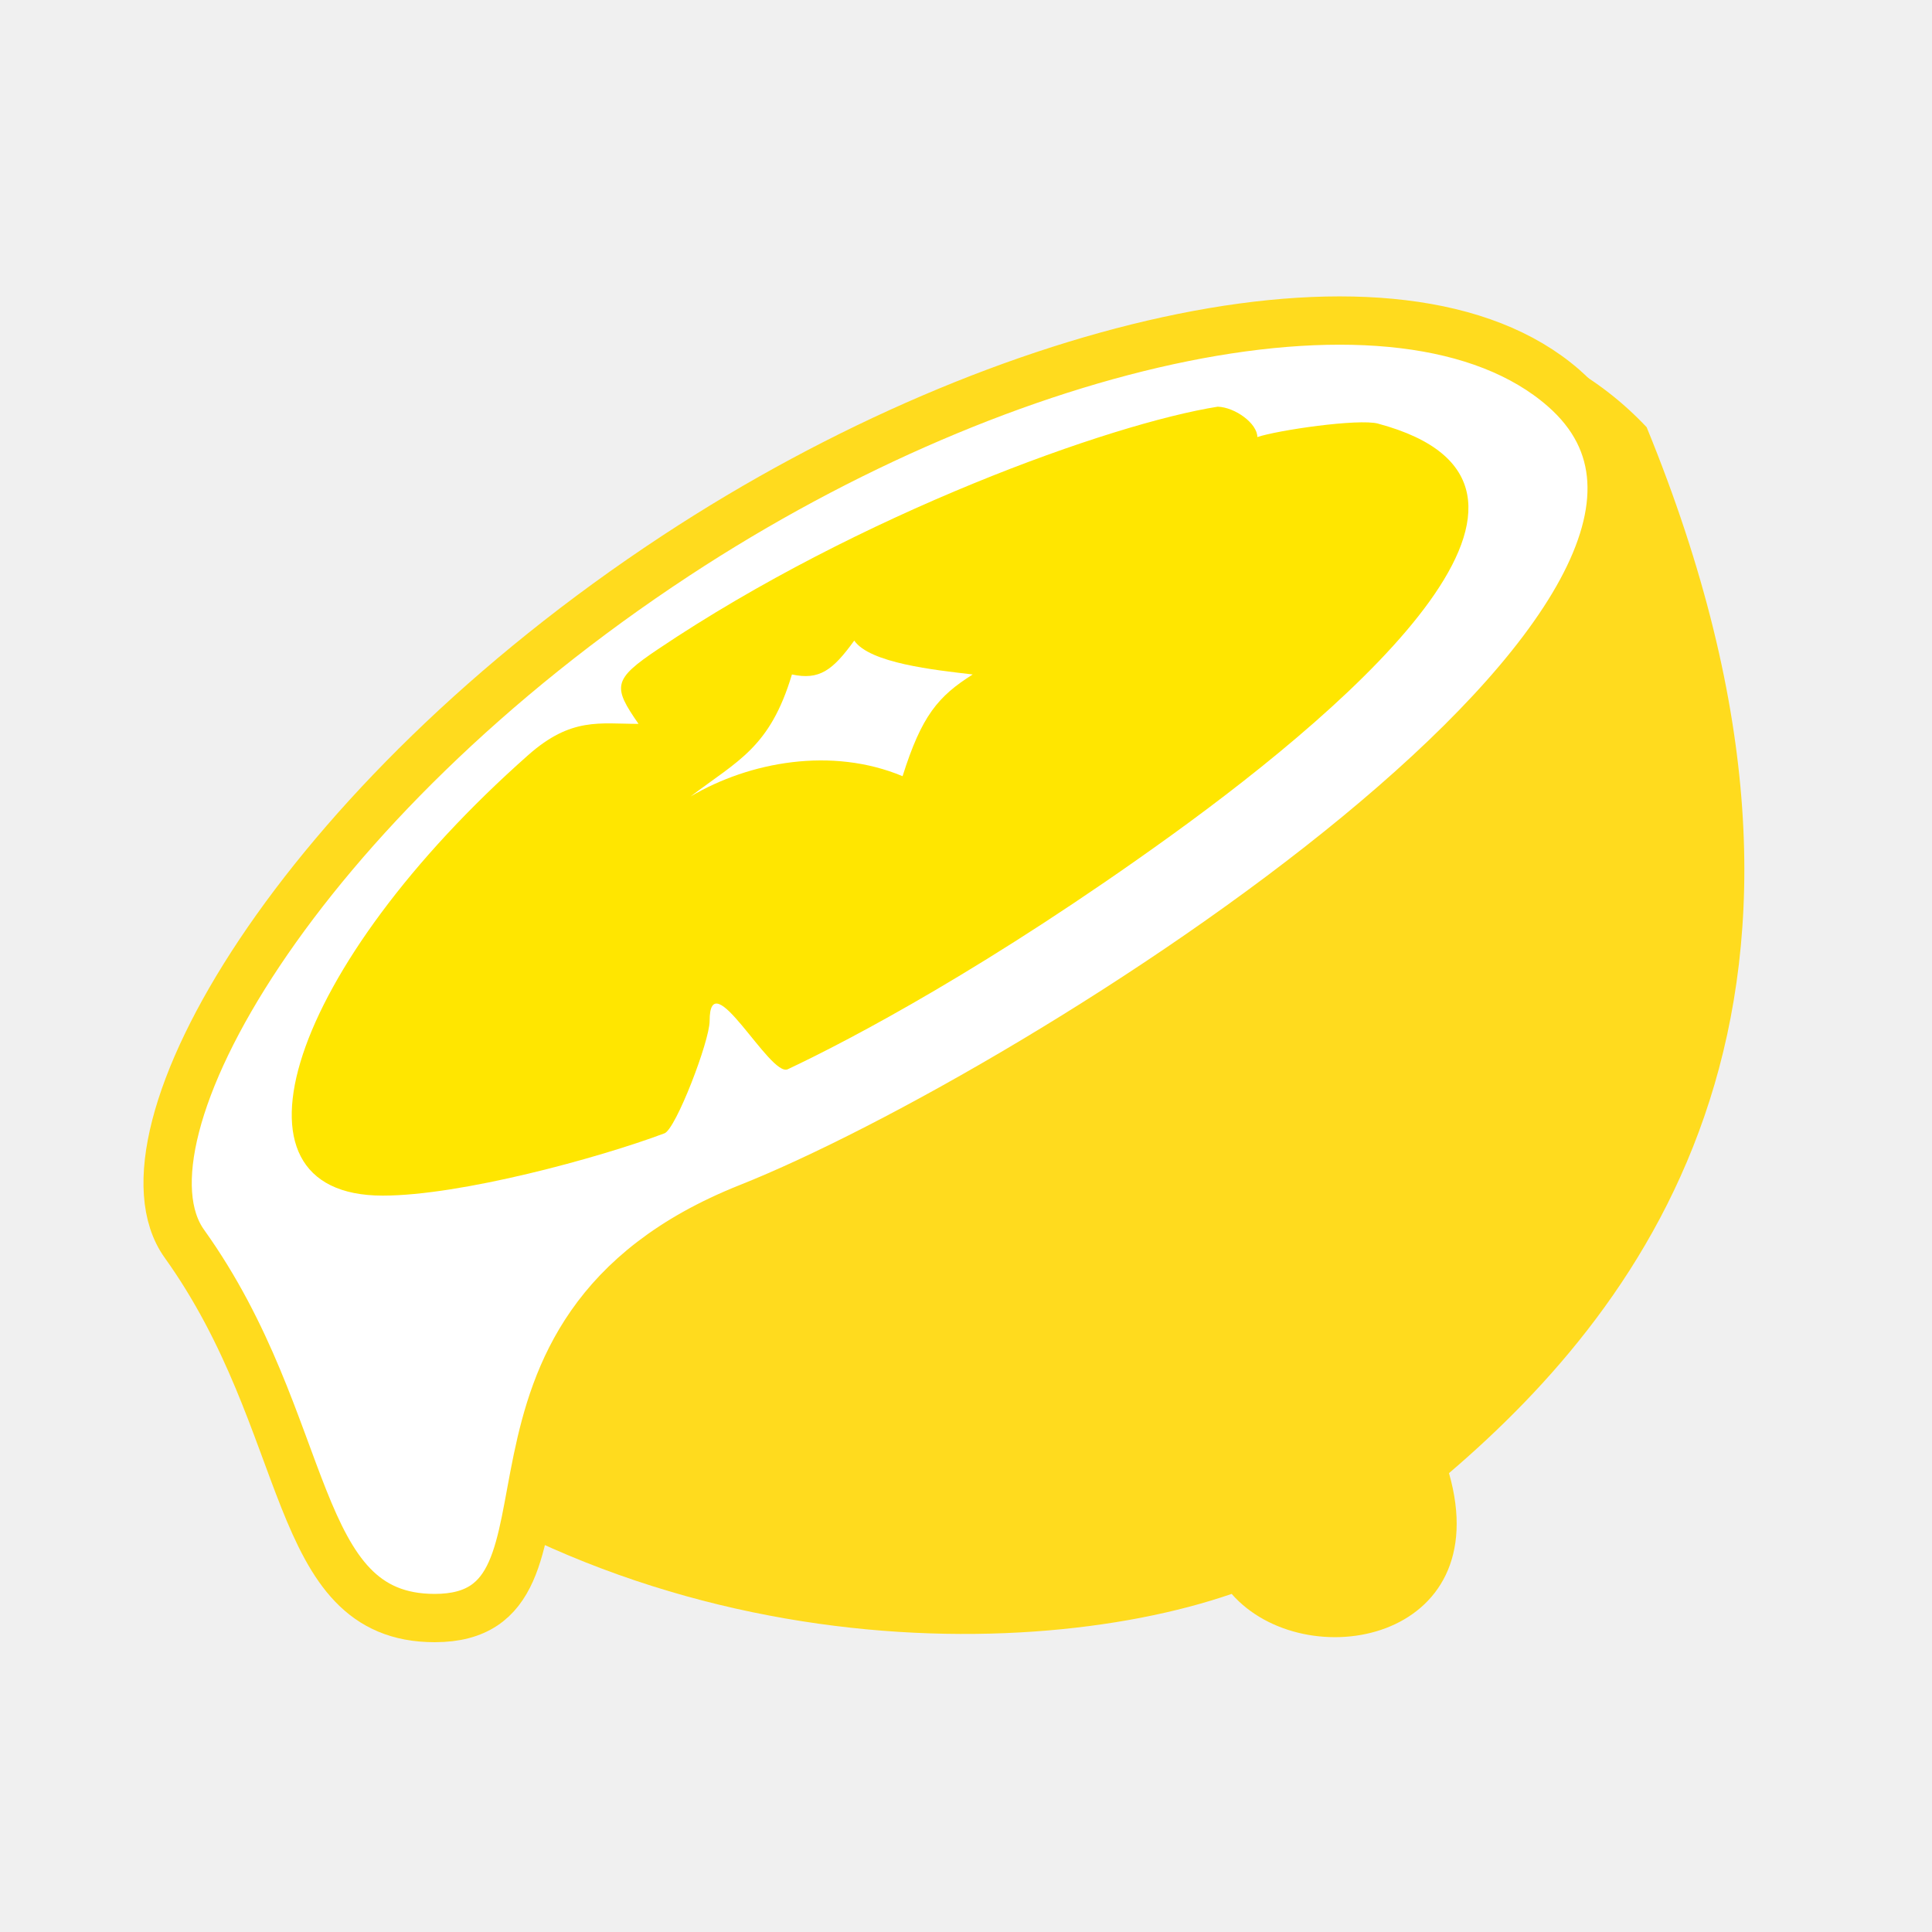
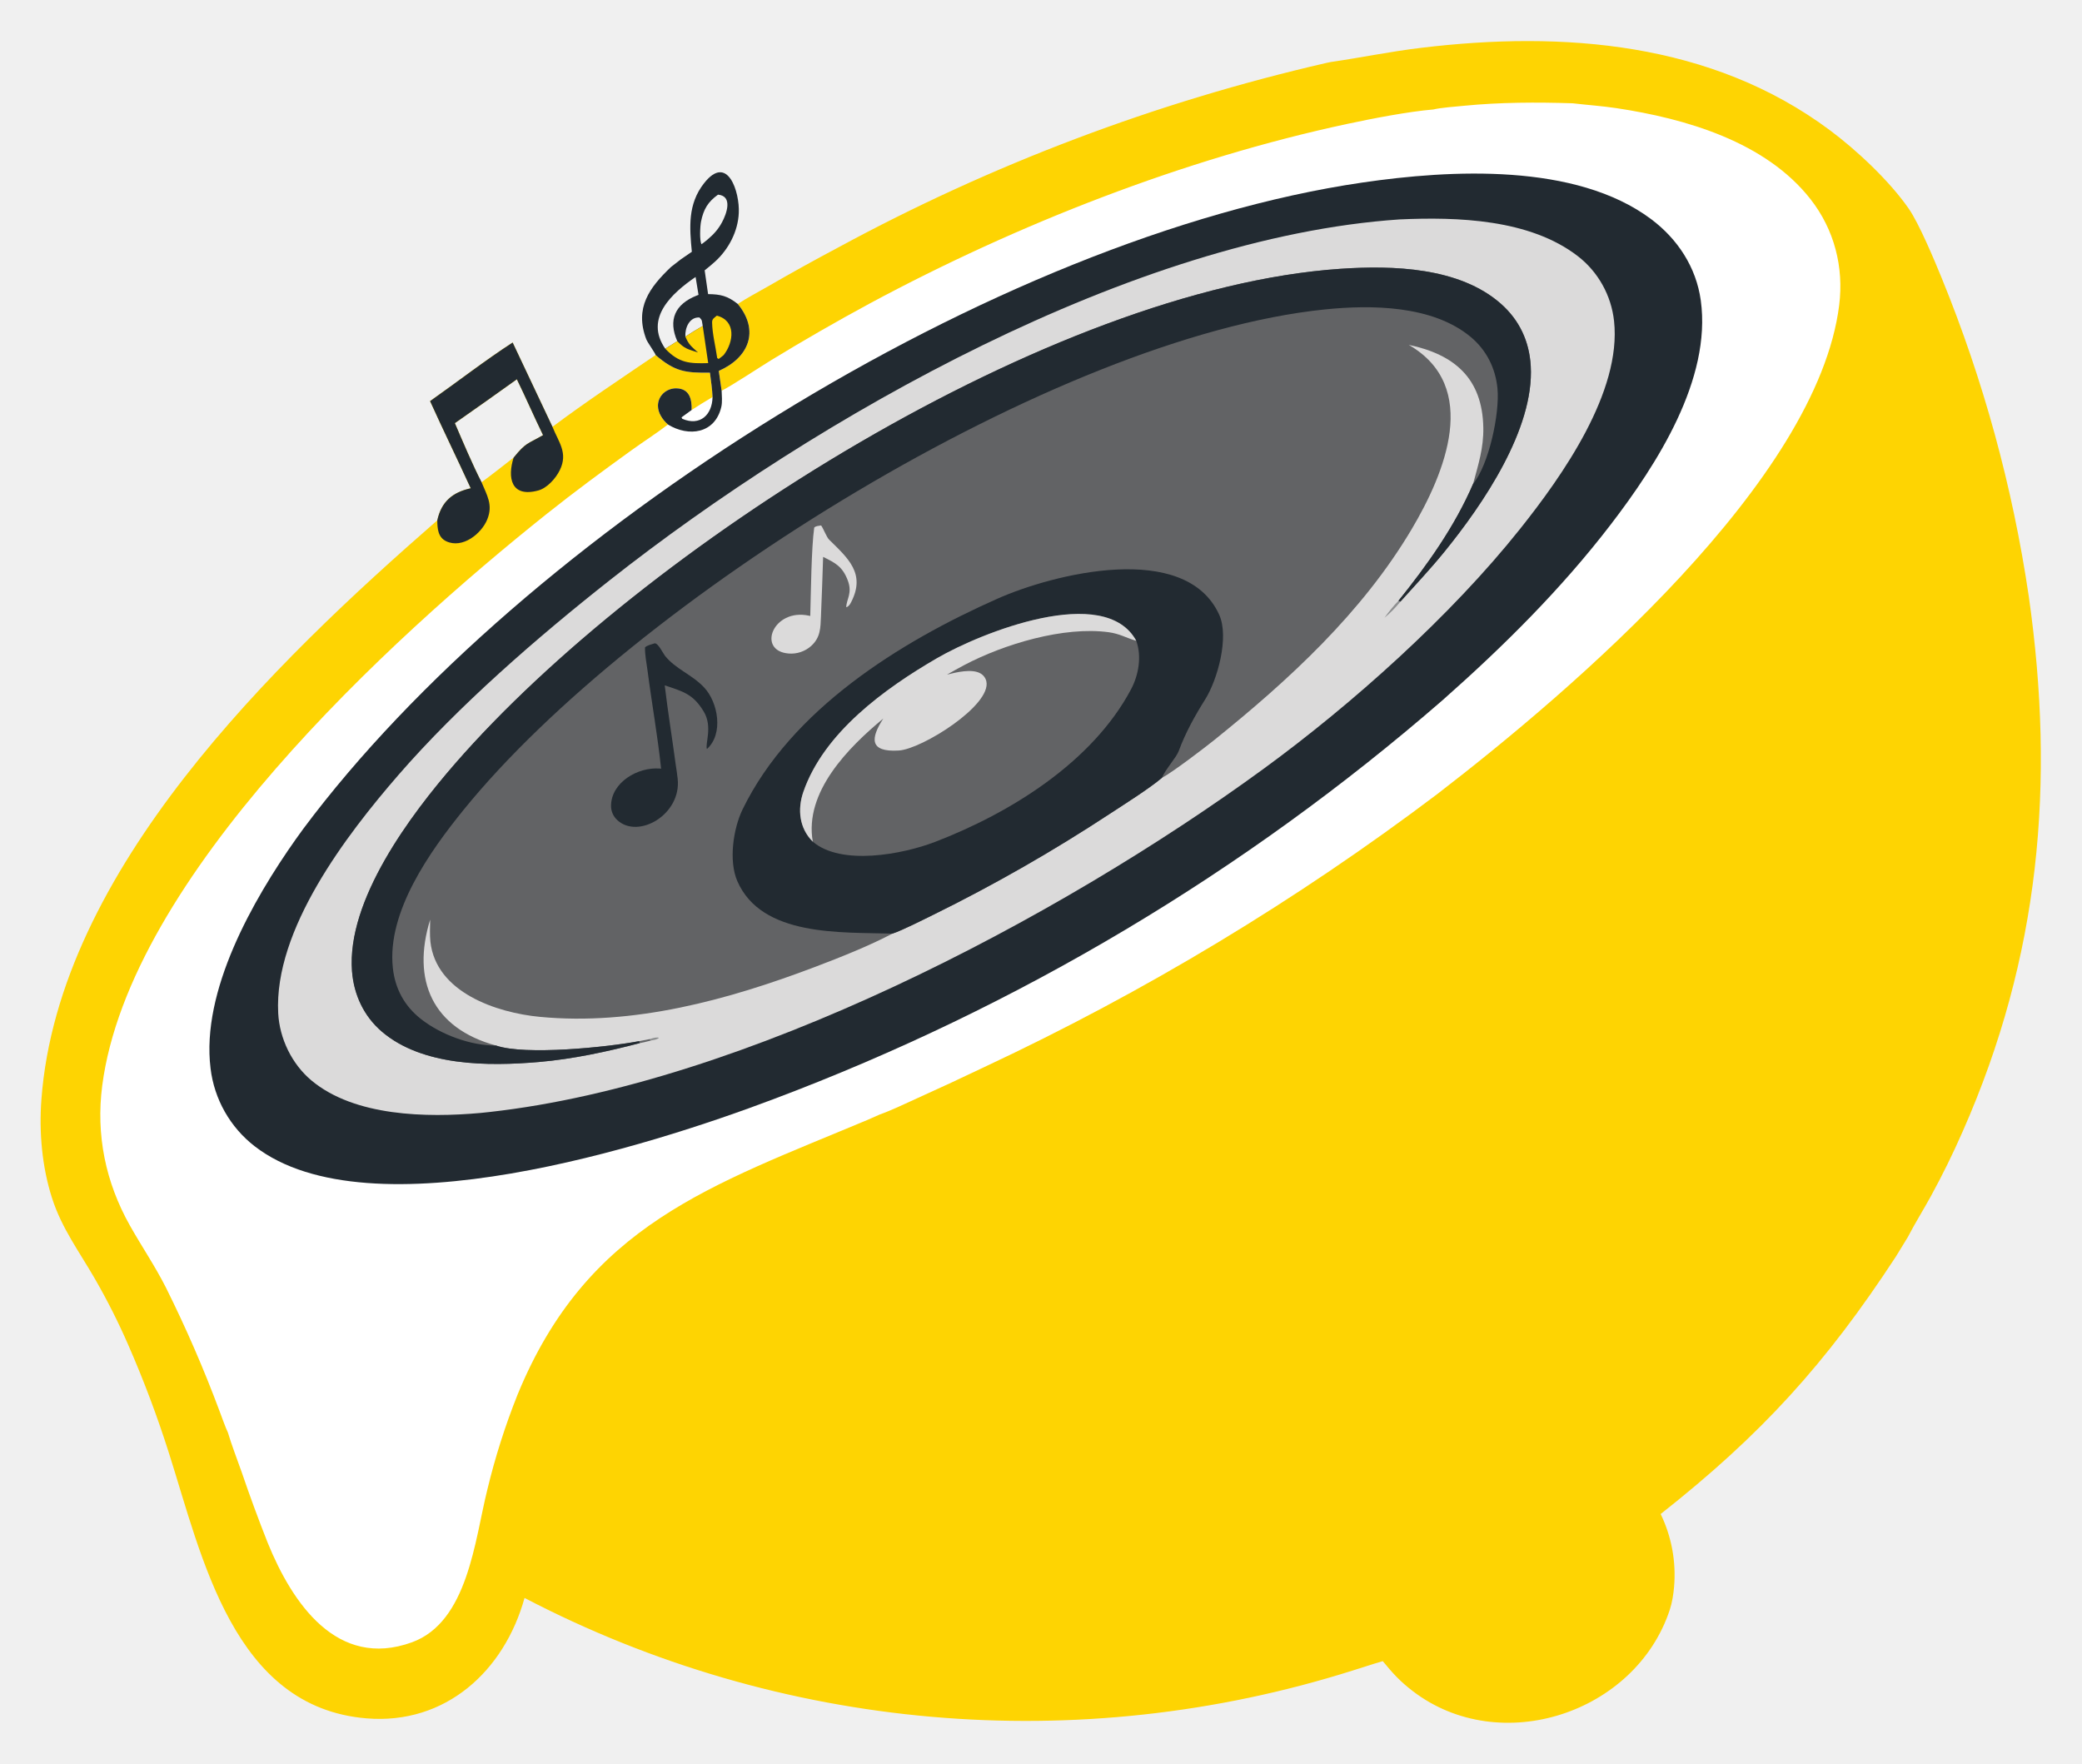
- <svg xmlns="http://www.w3.org/2000/svg" width="40" height="40" fill="none">
-   <path d="M34.092 8.845C38.929 20.652 34.092 27 30 30.5c1 3.5-2.986 4.222-4.5 2.5-4.457 1.537-13.512 1.487-20-5C2 24.5 4.73 16.714 14 11.5c8-4.5 16-7 20.092-2.655Z" fill="#FFDB1E" />
-   <path d="M14 11.5c6.848-4.497 15.025-6.38 18.368-3.47C37.5 12.5 21.5 22.612 15.5 25c-6.5 2.587-3 8.5-6.5 8.5-3 0-2.5-4-5.183-7.75C2.232 23.535 6.16 16.648 14 11.5Z" fill="#fff" stroke="#FFDB1E" />
-   <path d="M28.535 8.772c4.645 1.25-.365 5.695-4.303 8.536-3.732 2.692-6.606 4.21-7.923 4.83-.366.173-1.617-2.252-1.617-1 0 .417-.7 2.238-.934 2.326-1.365.512-4.223 1.29-5.835 1.29-3.491 0-1.923-4.754 3.014-9.122.892-.789 1.478-.645 2.283-.645-.537-.773-.534-.917.403-1.546C17.79 10.64 23 8.77 25.212 8.42c.366.014.82.35.82.629.41-.14 2.095-.388 2.503-.278Z" fill="#FFE600" />
-   <path d="M14.297 16.49c.985-.747 1.644-1.01 2.099-2.526.566.121.841-.08 1.29-.701.324.466 1.657.608 2.453.701-.715.451-1.057.852-1.452 2.106-1.464-.611-3.167-.302-4.39.42Z" fill="#fff" />
+ <svg xmlns="http://www.w3.org/2000/svg" version="1.2" viewBox="0 0 1992 1686.667" width="1992" height="1687">
+   <style>
+   .s0 {
+     fill: #ffffff;
+   }
+   .s1 {
+     fill: #fed402;
+   }
+   .s2 {
+     fill: #222a31;
+   }
+   .s3 {
+     fill: #dbdada;
+   }
+   .s4 {
+     fill: #626365;
+   }
+   .s5 {
+     fill: #8d8f90;
+   }
+   </style>
+   <path id="Shape 1" fill-rule="evenodd" class="s0" d="m766.5 290.63c4.33-9.63 13.54-18.14 20.46-25.91 26.5-29.79 40.47-12.53 75.1-24.54 20.6-7.14 39.81-21.28 60.5-29.27 43.45-16.77 89.05-28.57 133.49-42.48 28.37-8.88 54.88-23.66 83.21-32.65 27.05-8.59 56.44-12.7 82.82-22.81 10.37-3.98 19.02-11.6 29.37-15.69 10.42-4.11 21.5-2.67 31.98-7.27 11.3-4.95 21.01-11.22 33.07-13.25 28.51-4.79 118.76 15.35 154.04 18.52 31.18 2.79 29.75-17.15 37.23-16.57 22.01 1.72 43.78 9.58 65.23 14.38 24.36 5.44 50.09 8.03 73.9 15.42 55.11 17.11 133.55 64.59 161.03 115.92 15.74 29.4 13.27 73.72 19.23 105.91 7.55 40.79 30.15 106.81 17.21 147.42-9.76 30.65-62.9 83.41-86.13 106.28-48.97 48.24-99.14 100.38-155.71 139.8-36.01 25.1-80.71 37.66-120.05 56.52-21.28 10.2-45 20.21-64.1 34.3-57.04 42.11-108.14 94.14-171.41 127.85-53.08 28.27-112.77 34.7-167.9 57.26-78.56 32.15-147.07 85.73-221.57 125.82-29.02 15.62-59.12 30.3-90.4 40.91-17.36 5.9-33.44 8.3-49.02 18.06-43.06 26.99-78.49 61.7-118.61 92.26-27.14 20.69-58.96 34.06-81.06 61.1-12.71 15.56-45.23 67.01-50.67 85.31-4.1 13.79 2.7 66.43 0.7 87.38-1.34 14.05-13.28 20.81-21.4 31.2-32.82 41.97-33.04 44.54-94.93 55.12-18.79 3.21-44.29 2.23-61.83-7.49-24.05-13.33-32.17-68.49-41.65-91.75-10.45-25.66-32.89-45.83-43.85-71.27-7.3-16.94-14.79-34.27-20-52-4.62-15.71-5.64-32.48-12.67-47.46-6.68-14.2-19.02-25.21-25.8-38.99-12.45-25.28-18.61-50.72-29.41-76.48-6.86-16.35-20.26-28.41-27.14-43.85-13.45-30.17-21.29-71.35-23.17-103.96-1.04-18.09 5.4-36.51 9.36-53.96 13.91-61.38 30.01-121.3 65.77-173.97 15.98-23.54 38.77-39.49 56.94-60.67 16.57-19.33 26.41-44.79 41.76-65.19 14.18-18.83 33.7-33.43 48.92-51.41 9.1-10.75 16.03-23.22 26.1-33.27 42.63-42.54 94.6-78.07 143.42-113.03 13.54-9.7 29.46-17.25 42.36-27.66 19.92-16.09 32.11-39.99 52.84-56.16 40.69-31.74 85.08-58.65 126.17-89.91 15.4-11.72 32.15-22.4 47.15-34.5 4.81-3.87 7.96-10.57 12.68-14 12.15-8.82 24.15-10.34 39.07-13.59 2.05-0.44 8.3 0.17 9.37-1.74" />
+   <g id="Layer 1">
+     <path class="s1" d="m1272.93 59.22c29.75-4.32 56.13-9.94 87.04-13.66 135.74-16.35 277.53-5.48 390.67 78.74 25.8 19.2 57 48.44 75.47 74.98 10 14.36 24.66 49.47 31.53 66.25 40.01 97.89 68.03 200.26 83.45 304.88 25.5 179.04 10.56 344.67-63.11 511.58-9.32 21.3-19.58 42.19-30.75 62.58-6.87 12.53-15.5 26.39-21.83 38.71l-11.51 18.79c-67.05 102.55-128.78 170.37-225.02 246.23 10.47 21.63 14.9 45.68 12.85 69.62-0.6 7.12-1.91 15.3-4.14 22.06-32.68 98.94-162.16 141.71-245.78 77.81-12.37-9.45-19.14-17.03-28.8-28.74-9.42 2.72-19.26 6.04-28.69 8.95-262.87 83.11-548.02 58.13-792.44-69.42-19.4 70.02-75.66 121.46-151.22 115.21-127.57-10.55-157.26-154.29-188.98-253.7-11.07-34.9-23.95-69.19-38.6-102.75-9.58-22.04-20.4-43.52-32.42-64.33-14.92-25.88-31.56-48.09-40.8-76.76-9.68-30.07-12.57-63.2-10.23-94.62 16.36-219.24 222.52-417.7 378.76-553.97 3.94-17.98 14.54-26.81 31.98-30.71-12.75-27.88-26.29-55.57-38.88-83.37 25.61-18.02 52.99-39.23 79.01-56.04l38.11 80.65c30.36-22.84 67.29-47.37 98.68-68.68-0.18-1.58-7.78-12.08-8.92-15.06-11.5-30.08 3.09-49.61 23.61-69.18l9.47-7.35 10.5-7.21c-2.27-23.49-3.97-45.53 11.56-65.43 22.74-29.13 34.34 8.64 33.35 28.25-0.76 17.68-9.63 34.56-22.48 46.39q-4.92 4.46-10.16 8.54l3.27 22.75c11.95 0.14 18.59 1.67 28.42 9.43 7.8-5.21 21.17-12.38 29.57-17.2q32.74-18.94 66.16-36.66c147.07-79.76 304.29-139.22 467.34-176.73zm-582.49 314.41l-2.73-18.95c28.85-12.66 39.26-38.39 18.19-64.04-9.83-7.76-16.47-9.29-28.42-9.43l-3.27-22.76q5.24-4.07 10.16-8.53c12.85-11.83 21.72-28.71 22.48-46.4 0.99-19.61-10.61-57.37-33.35-28.24-15.53 19.9-13.83 41.94-11.56 65.43l-10.5 7.21-9.47 7.35c-20.52 19.57-35.11 39.09-23.61 69.17 1.14 2.99 8.74 13.49 8.92 15.06 18.4 15.89 28.66 17.21 51.97 16.85 0.95 7.5 2.21 15.9 2.5 23.36q-10.18 5.92-20.03 12.38c0.32-10.28-1.93-20.49-14.64-20.75-4.67-0.09-9.2 1.67-12.58 4.89-3.19 3.08-4.99 7.33-4.99 11.76 0 7.07 4.52 13.45 9.57 17.99-11.25 8.6-23.26 16.25-34.75 24.52-27.47 19.77-54.87 39.97-81.33 61.06-150.63 120.04-399.3 348.11-425.17 546.78-6.16 47.27 3.12 92.5 26.45 133.95 11.2 19.9 24 38.68 34.33 59.09 19.26 38.62 36.46 78.24 51.53 118.68 1.92 5.02 5.75 15.93 7.93 20.31 3.25 11.12 9.16 26.47 13.1 37.66q11.63 34.15 24.92 67.69c23.48 57.79 66.35 121.26 137.97 95.33 53.65-19.43 60.16-97.79 72.12-145.72 7.45-31.04 17.13-61.5 28.97-91.15 66.77-162.75 184.98-200.06 334.99-262.99l11.8-5.21c10.19-3.52 26.03-11.1 36-15.63q32.21-14.52 64.06-29.77c153.12-71.69 298.31-159.21 433.21-261.11 129.78-99.91 363.44-299.72 384.47-467.64 4.57-36.53-4.69-72.4-27.44-101.46-43.02-54.94-119.4-77.09-185.65-87.07-13.91-2.09-27.99-3.01-41.96-4.66-34.53-1.09-69.49-1-103.87 2.38-7.11 0.7-22.79 1.86-29.3 3.54-23.95 1.98-58.75 8.75-82.27 13.78-156.48 33.48-315.98 96.05-456.77 171.68q-48 25.94-94.56 54.37c-8.96 5.46-40.01 25.85-47.42 29.24zm-170.87 42.49c-8.64-17.76-16.51-35.93-25.05-53.43q-29.53 21.16-59.31 41.97c7.2 16.79 17.09 40.18 25.53 56.52 10.24-7.46 20.64-15.76 30.69-23.56 11.94-14.73 13.09-12.76 28.14-21.5z" />
+     <path class="s2" d="m290.27 792.63c211.01-282.91 662.22-566.74 1013.17-618.15 84.56-12.39 204.19-18.9 276.24 34.95 25.46 19.03 43.2 46.09 47.58 77.81 10.44 75.54-42.03 156.85-86.04 214.27-47.3 61.71-102.7 116.65-160.85 168.06-189.16 164.4-406.12 293.74-640.7 381.97-117.6 44.44-386.13 129.96-495.98 44.94-23.51-18.19-38.73-45.06-42.24-74.58-9.13-73.94 40.39-160.94 81.61-219.28z" />
+     <path class="s3" d="m1338.99 209.75c55.64-2.51 124.59-0.33 170.55 35.09 19.5 15.02 32.07 37.61 34.74 62.09 7.4 67.83-49.62 148.37-90.17 199.23-65.95 82.75-159.9 167.01-245.69 229.59-197.34 143.93-496.47 300.8-739.69 327.9q-4.54 0.55-9.09 0.96c-51.43 4.6-120.4 3.39-161.66-31.1-18.72-15.65-30.53-40.07-31.8-64.35-4.21-79.94 65.23-170.51 114.94-227.82 57.53-66.33 133.25-131.99 202.11-186.3 198.66-156.69 501.41-328.11 755.76-345.29z" />
+     <path class="s4" d="m612.11 997.79c-31.56 8.24-64.04 15.27-96.59 18.07-48.45 4.16-111.36 4.12-150.22-29.11-17.19-14.69-26.78-35.32-28.5-57.72-5.22-68.04 55.9-149.52 98.49-198.5 179.97-206.97 570.19-454.7 847.13-473.53 50.3-3.41 113.99-1.55 153.62 33.46 17.74 15.67 27.2 36.02 28.54 59.6 3.43 60.31-45.87 132.45-82.72 177.79-13.36 16.43-27.89 31.82-42.01 47.58l-1.99-0.65c27.75-34.45 54.04-71.35 71.59-112.14 5.03-18.66 10.1-34.21 9.74-53.74-0.87-47.43-27.98-70.02-71.33-79.14 69.01 39.91 34.49 122.92 2.77 176.37-47.43 79.92-117.44 144.3-189.28 202.02-9.69 7.74-39.25 30.35-49.7 35.88-11.91 10.15-35.9 25.25-49.57 34.21-54.34 35.74-110.84 68.07-169.19 96.8-9.95 4.85-29.51 14.84-39.04 17.99-22.66 11.89-50.03 22.76-73.96 31.83-83.26 31.56-173.66 56.4-263.53 47.79-41.13-3.94-99.17-23.2-104.57-71.94-0.71-6.48-0.32-14.54-0.21-21.11-17.96 58.12 2.22 103.98 62.99 120.5 27.9 9.66 107.2 1.52 137.13-4.23z" />
+     <path class="s2" d="m853.85 893.03c-48.95-1.49-125.17 3.23-148.41-50.26-8.44-19.42-3.89-50.31 5.14-68.8 46.54-95.27 149.89-159.76 243.8-201.39 52.88-23.53 179.69-55.83 212.09 15.31 9.79 21.5-1.6 62.3-13.41 81.09-9.61 15.31-18.82 31.75-25.24 49.26-2.29 6.31-12.61 17.33-16.17 25.79-11.91 10.15-35.9 25.25-49.57 34.21-54.34 35.74-110.85 68.07-169.19 96.8-9.95 4.85-29.51 14.84-39.04 17.99z" />
+     <path class="s4" d="m777.66 805.07c-12.92-12.8-14.82-30.79-9.09-47.5 19.65-56.91 77.93-99.02 128.02-128.1 41.9-24.32 160.42-71.92 190.54-16.61 5.35 14.8 2.36 32.62-5.01 46.49-37.09 69.79-115.72 118.4-187.71 146.01-30.65 11.75-89.35 23.03-116.75-0.29z" />
+     <path class="s3" d="m777.66 805.07c-12.92-12.8-14.82-30.79-9.09-47.5 19.65-56.91 77.93-99.02 128.02-128.1 41.9-24.32 160.42-71.92 190.54-16.61l-1.28-0.36c-8.44-2.51-14.72-6.4-25.06-7.81-42.95-5.86-100.13 11.3-138.36 31.49q-8.26 4.41-16.38 9.07c8.72-2.21 23.86-5.93 32.09-1.12 2.82 1.62 4.84 4.33 5.57 7.5 5.16 22.95-61.66 64.85-83.74 66.22-28.68 1.77-26.94-11.9-14.89-30.55-33.31 27.57-75.8 70.21-67.42 117.77z" />
+     <path class="s2" d="m612.11 997.79c-31.56 8.24-64.04 15.27-96.59 18.07-48.45 4.16-111.36 4.12-150.22-29.11-17.19-14.69-26.78-35.32-28.5-57.72-5.22-68.04 55.9-149.52 98.49-198.5 179.97-206.97 570.19-454.7 847.13-473.53 50.3-3.41 113.99-1.55 153.62 33.46 17.74 15.67 27.2 36.02 28.54 59.6 3.43 60.31-45.87 132.45-82.72 177.79-13.36 16.43-27.89 31.82-42.01 47.58l-1.99-0.65c27.75-34.45 54.04-71.35 71.59-112.14 15.01-18.03 25.54-67.19 23.3-91.01-1.84-19.59-10.62-37.04-25.82-49.61-36.41-30.11-94.67-30.75-139.57-26.13-257.27 26.44-660.99 277.92-823.82 478.74-32.22 39.73-73.44 97.67-67.69 151.12 2.15 20.08 11.13 36.6 27.03 49.07 18.9 14.83 47.6 25.47 71.69 25.28 27.91 9.66 107.2 1.52 137.13-4.23z" />
+     <path class="s2" d="m626.31 615.32c3.34-0.4 7.66 8.86 9.96 11.97 10.43 12.9 25.41 17.57 37.31 30.12 13.53 14.26 18.89 44.62 2.79 59-1.96-4.82 5.71-21.27-3.03-35.79-10.21-16.97-19.94-19.25-37.35-25.11 2.99 25.21 7.15 50.67 10.53 75.92q1.07 6.7 1.86 13.44c3.73 34.21-37.66 58.07-57.74 39.6-3.94-3.6-6.14-8.72-6.02-14.06 0.47-22.24 25.62-36.85 46.42-35.31l1.48 0.12c-3.25-31.21-8.92-62.52-12.95-93.66-0.95-7.32-2.6-14.98-2.44-22.35 1.84-1.95 6.37-2.99 9.18-3.89z" />
+     <path class="s3" d="m785.63 502.53c2.5 3.57 5.17 11.14 7.67 13.61 18 17.73 35.19 32.35 21.06 59.76-1.12 2.17-2.34 4.18-4.7 4.89 0.13-7.73 6.18-13.38 1.42-25.81-5-13.09-11.76-16.61-23.54-22.36q-0.89 28.54-2.07 57.07c-0.47 10.91-0.38 19.94-9.35 28.12-5.9 5.28-13.72 7.9-21.62 7.24-30.69-2.54-14.95-43.56 19.4-36.21l1.33 0.3c0.63-21 1.03-65.27 3.8-84.6 1.86-1.66 3.69-1.46 6.6-2.01z" />
+     <path class="s5" d="m1339.85 575.43c-4.53 5.66-9.64 10.83-15.24 15.43 3.82-5.28 8.66-11.47 13.25-16.08z" />
+     <path class="s4" d="m621.85 993.9l1 1.41c-3.1 0.73-7.75 1.99-10.75 2.48l-0.4-1.92z" />
+     <path class="s5" d="m621.85 993.9c3.52-1.11 4.12-1.43 7.93-1.48l0.46 0.7c-3.23 1.6-3.95 1.6-7.39 2.19z" />
+     <path class="s2" d="m661.94 240.71c-2.27-23.49-3.97-45.53 11.56-65.43 22.74-29.13 34.34 8.63 33.35 28.25-0.76 17.68-9.63 34.56-22.48 46.39q-4.92 4.46-10.17 8.54l3.28 22.75c11.95 0.14 18.59 1.67 28.42 9.43 21.07 25.65 10.66 51.38-18.19 64.05l2.73 18.94c0.2 4.75 0.75 10.87-0.3 15.42-5.96 25.69-31.15 29.08-51.06 16.93-5.05-4.54-9.57-10.92-9.57-17.99 0-4.43 1.8-8.67 4.99-11.76 3.38-3.22 7.91-4.98 12.58-4.89 12.71 0.26 14.96 10.47 14.64 20.75l-9.66 7.03 0.69 1.36c16.85 7.3 28.64-3.59 29-20.76-0.29-7.47-1.55-15.87-2.5-23.37-23.31 0.36-33.57-0.96-51.97-16.84-0.19-1.58-7.78-12.08-8.92-15.06-11.5-30.08 3.09-49.61 23.61-69.18l9.47-7.35zm-25.43 92.76l11.49-7.22c-8.86-20.33-2.29-35.34 18.58-43.65l1.75-0.68-2.81-17.13c-22.41 15.42-49.36 39.39-29.01 68.68zm40.28-104.35c6.01-5.08 10.27-9.7 14.03-16.65 4.3-7.97 10.61-25.09-3.83-26.42-9.7 6.98-13.84 13.89-16.28 25.85-0.86 4.23-1.57 18.24 0.5 21.59 1.92-1.44 3.77-2.79 5.58-4.37zm-4.43 82.61c-0.98-4.96-0.17-5.27-3.09-8.14-9.55-0.68-14.06 9.9-13.54 18.28 5.6-3.7 10.83-6.77 16.63-10.14z" />
+     <path class="s1" d="m672.36 311.73q2.51 17.76 5.22 35.5c-17.75 0.51-27.84 0.07-41.06-13.76l11.48-7.23c7.13 7.39 10.12 7.63 19.87 10.83-6.33-5.77-8.87-7.39-12.13-15.2 5.59-3.7 10.82-6.77 16.62-10.14z" />
+     <path class="s1" d="m685.86 301.82c18.5 4.79 16.34 25.1 6.53 37.7-1.73 1.52-2.95 2.39-4.79 3.74l-1.4-0.87c-1.54-11.14-4.7-23-4.88-34.09-0.06-3.47 2.01-4.32 4.54-6.48z" />
+     <path class="s2" d="m490.49 327.53l38.11 80.66c5.86 14.67 15.03 24.84 7.1 41.25-3.86 7.99-12.17 17.33-20.75 19.65-26.25 7.11-29.57-12.54-23.52-31.47 11.94-14.73 13.09-12.76 28.14-21.5-8.64-17.75-16.51-35.93-25.05-53.43q-29.53 21.16-59.31 41.97c7.2 16.79 17.09 40.18 25.53 56.52 5.12 12.43 11.22 21.63 5.41 35.71-5.63 13.66-23.65 28.08-39.13 20.8-8.01-3.77-8.56-12.13-8.64-20.03 3.94-17.98 14.54-26.81 31.98-30.71-12.75-27.88-26.29-55.57-38.88-83.37 25.61-18.02 52.99-39.23 79.01-56.05z" />
+   </g>
</svg>
